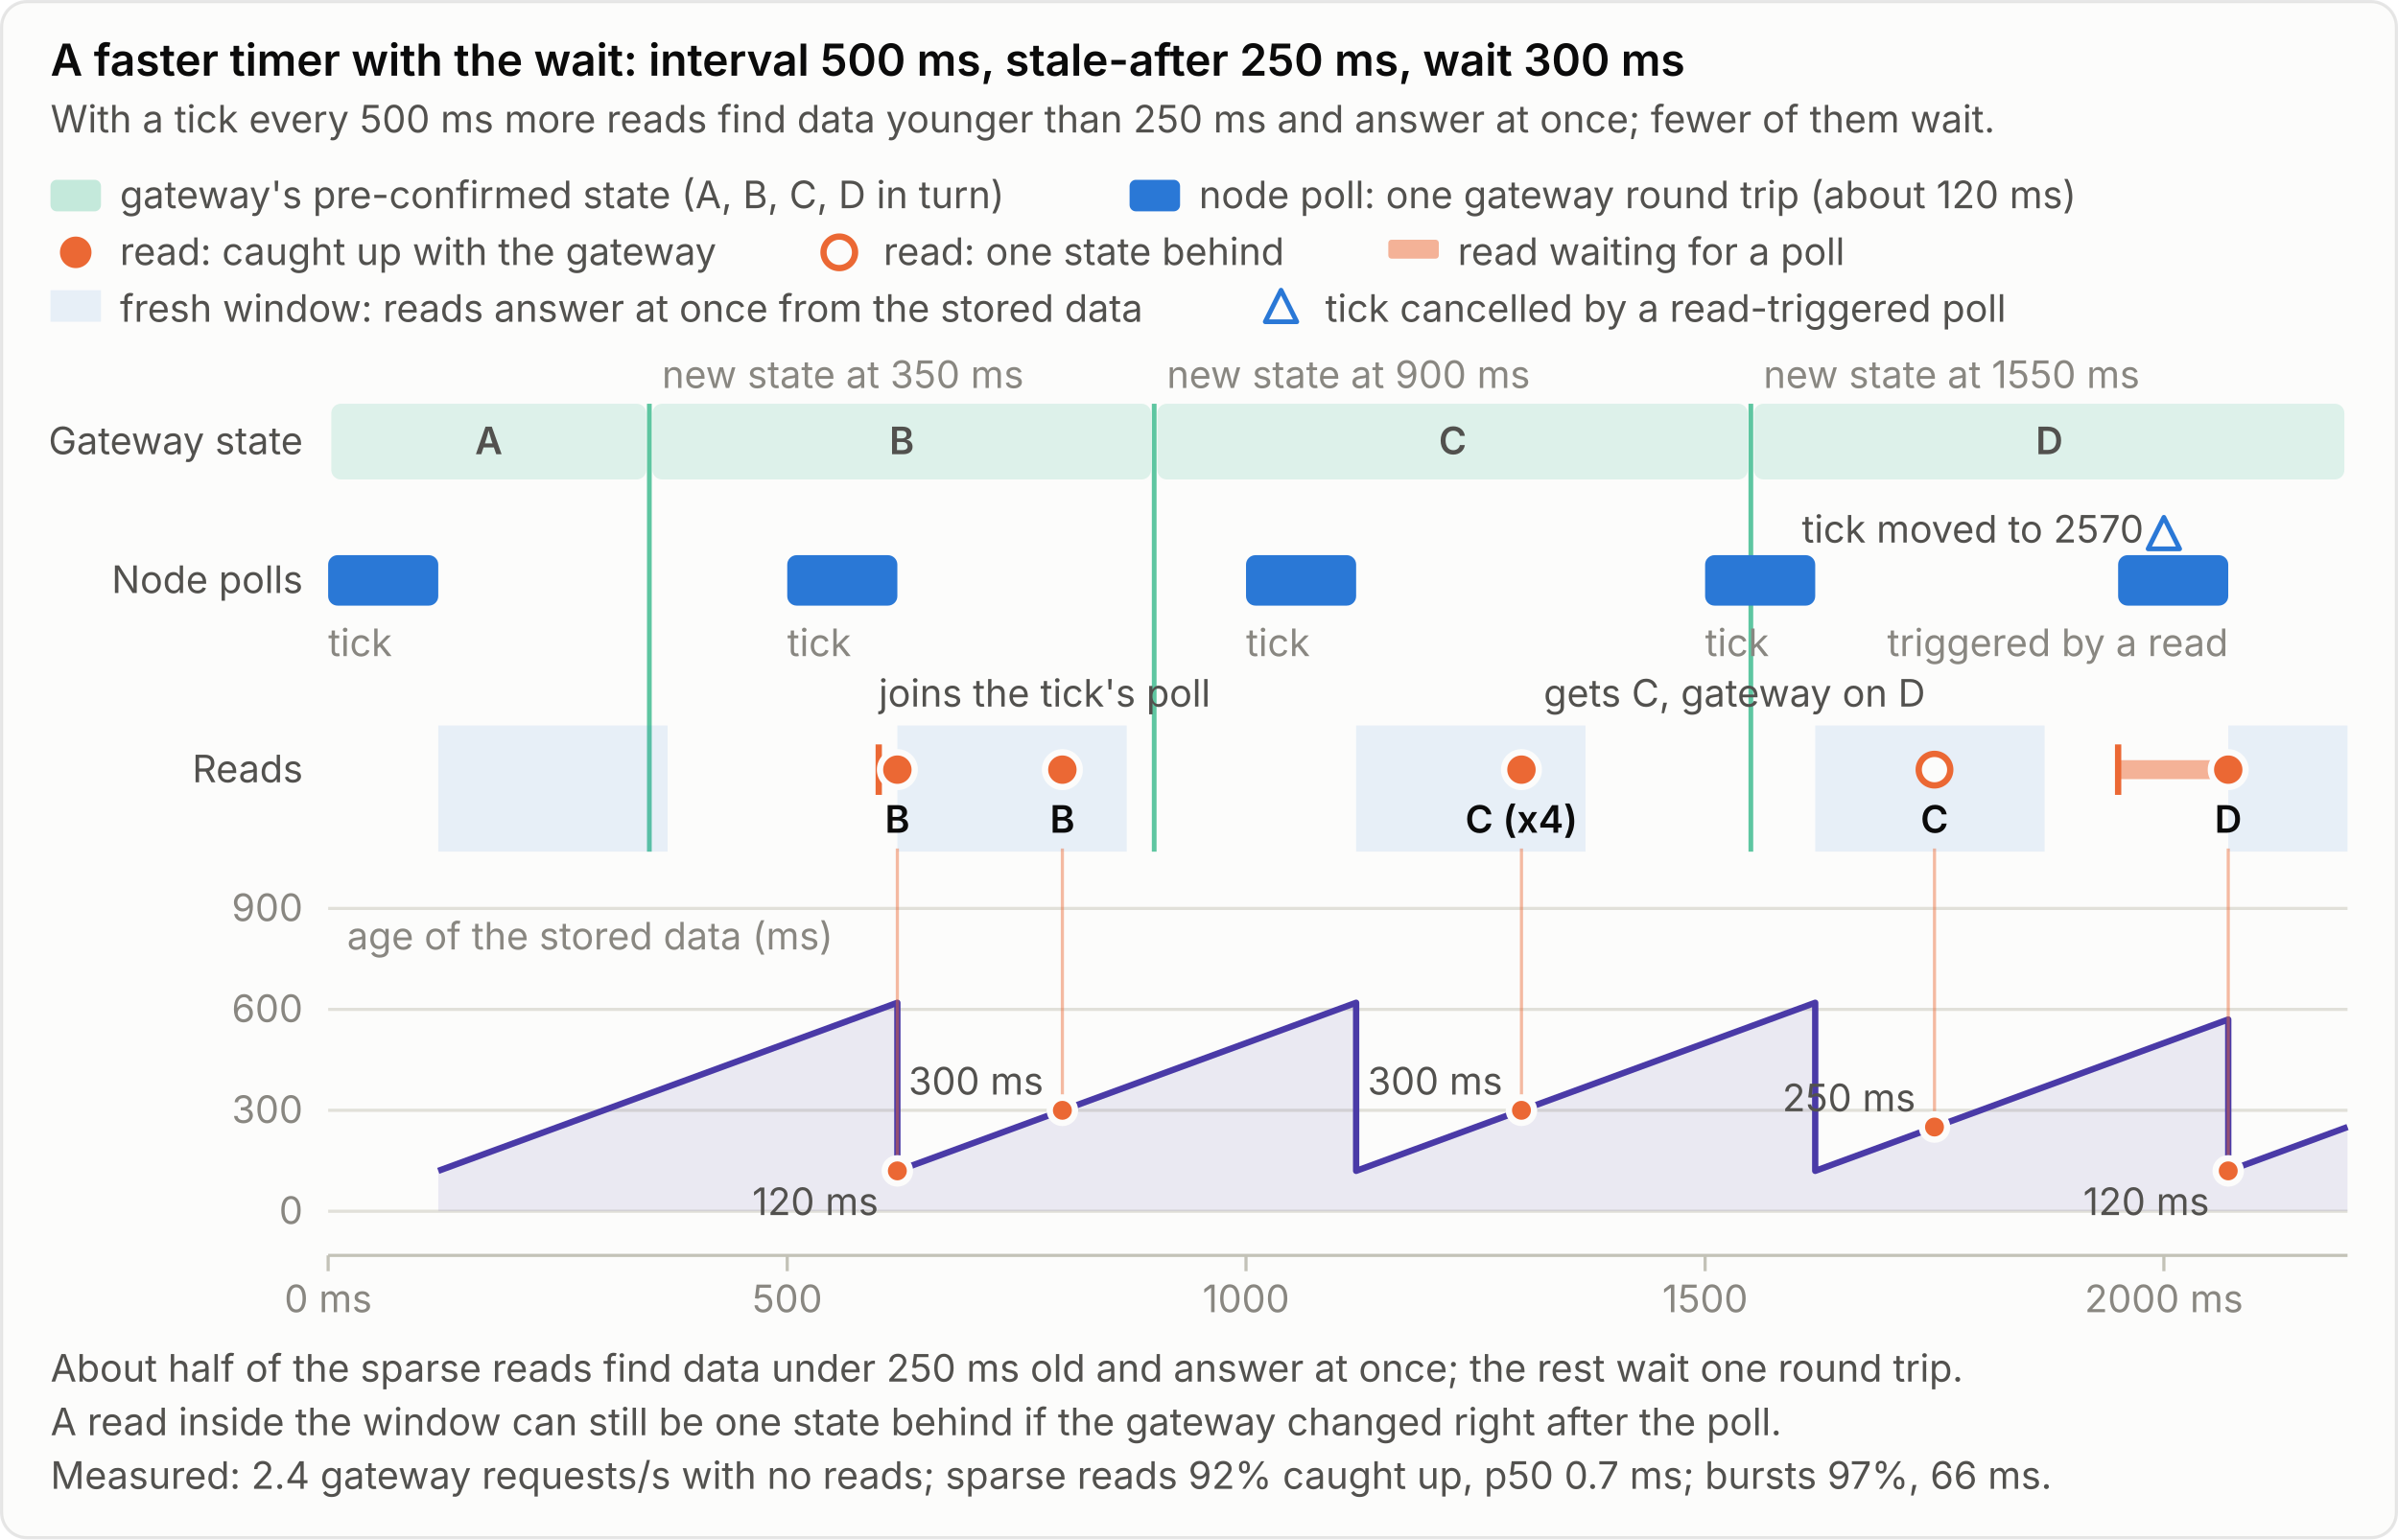
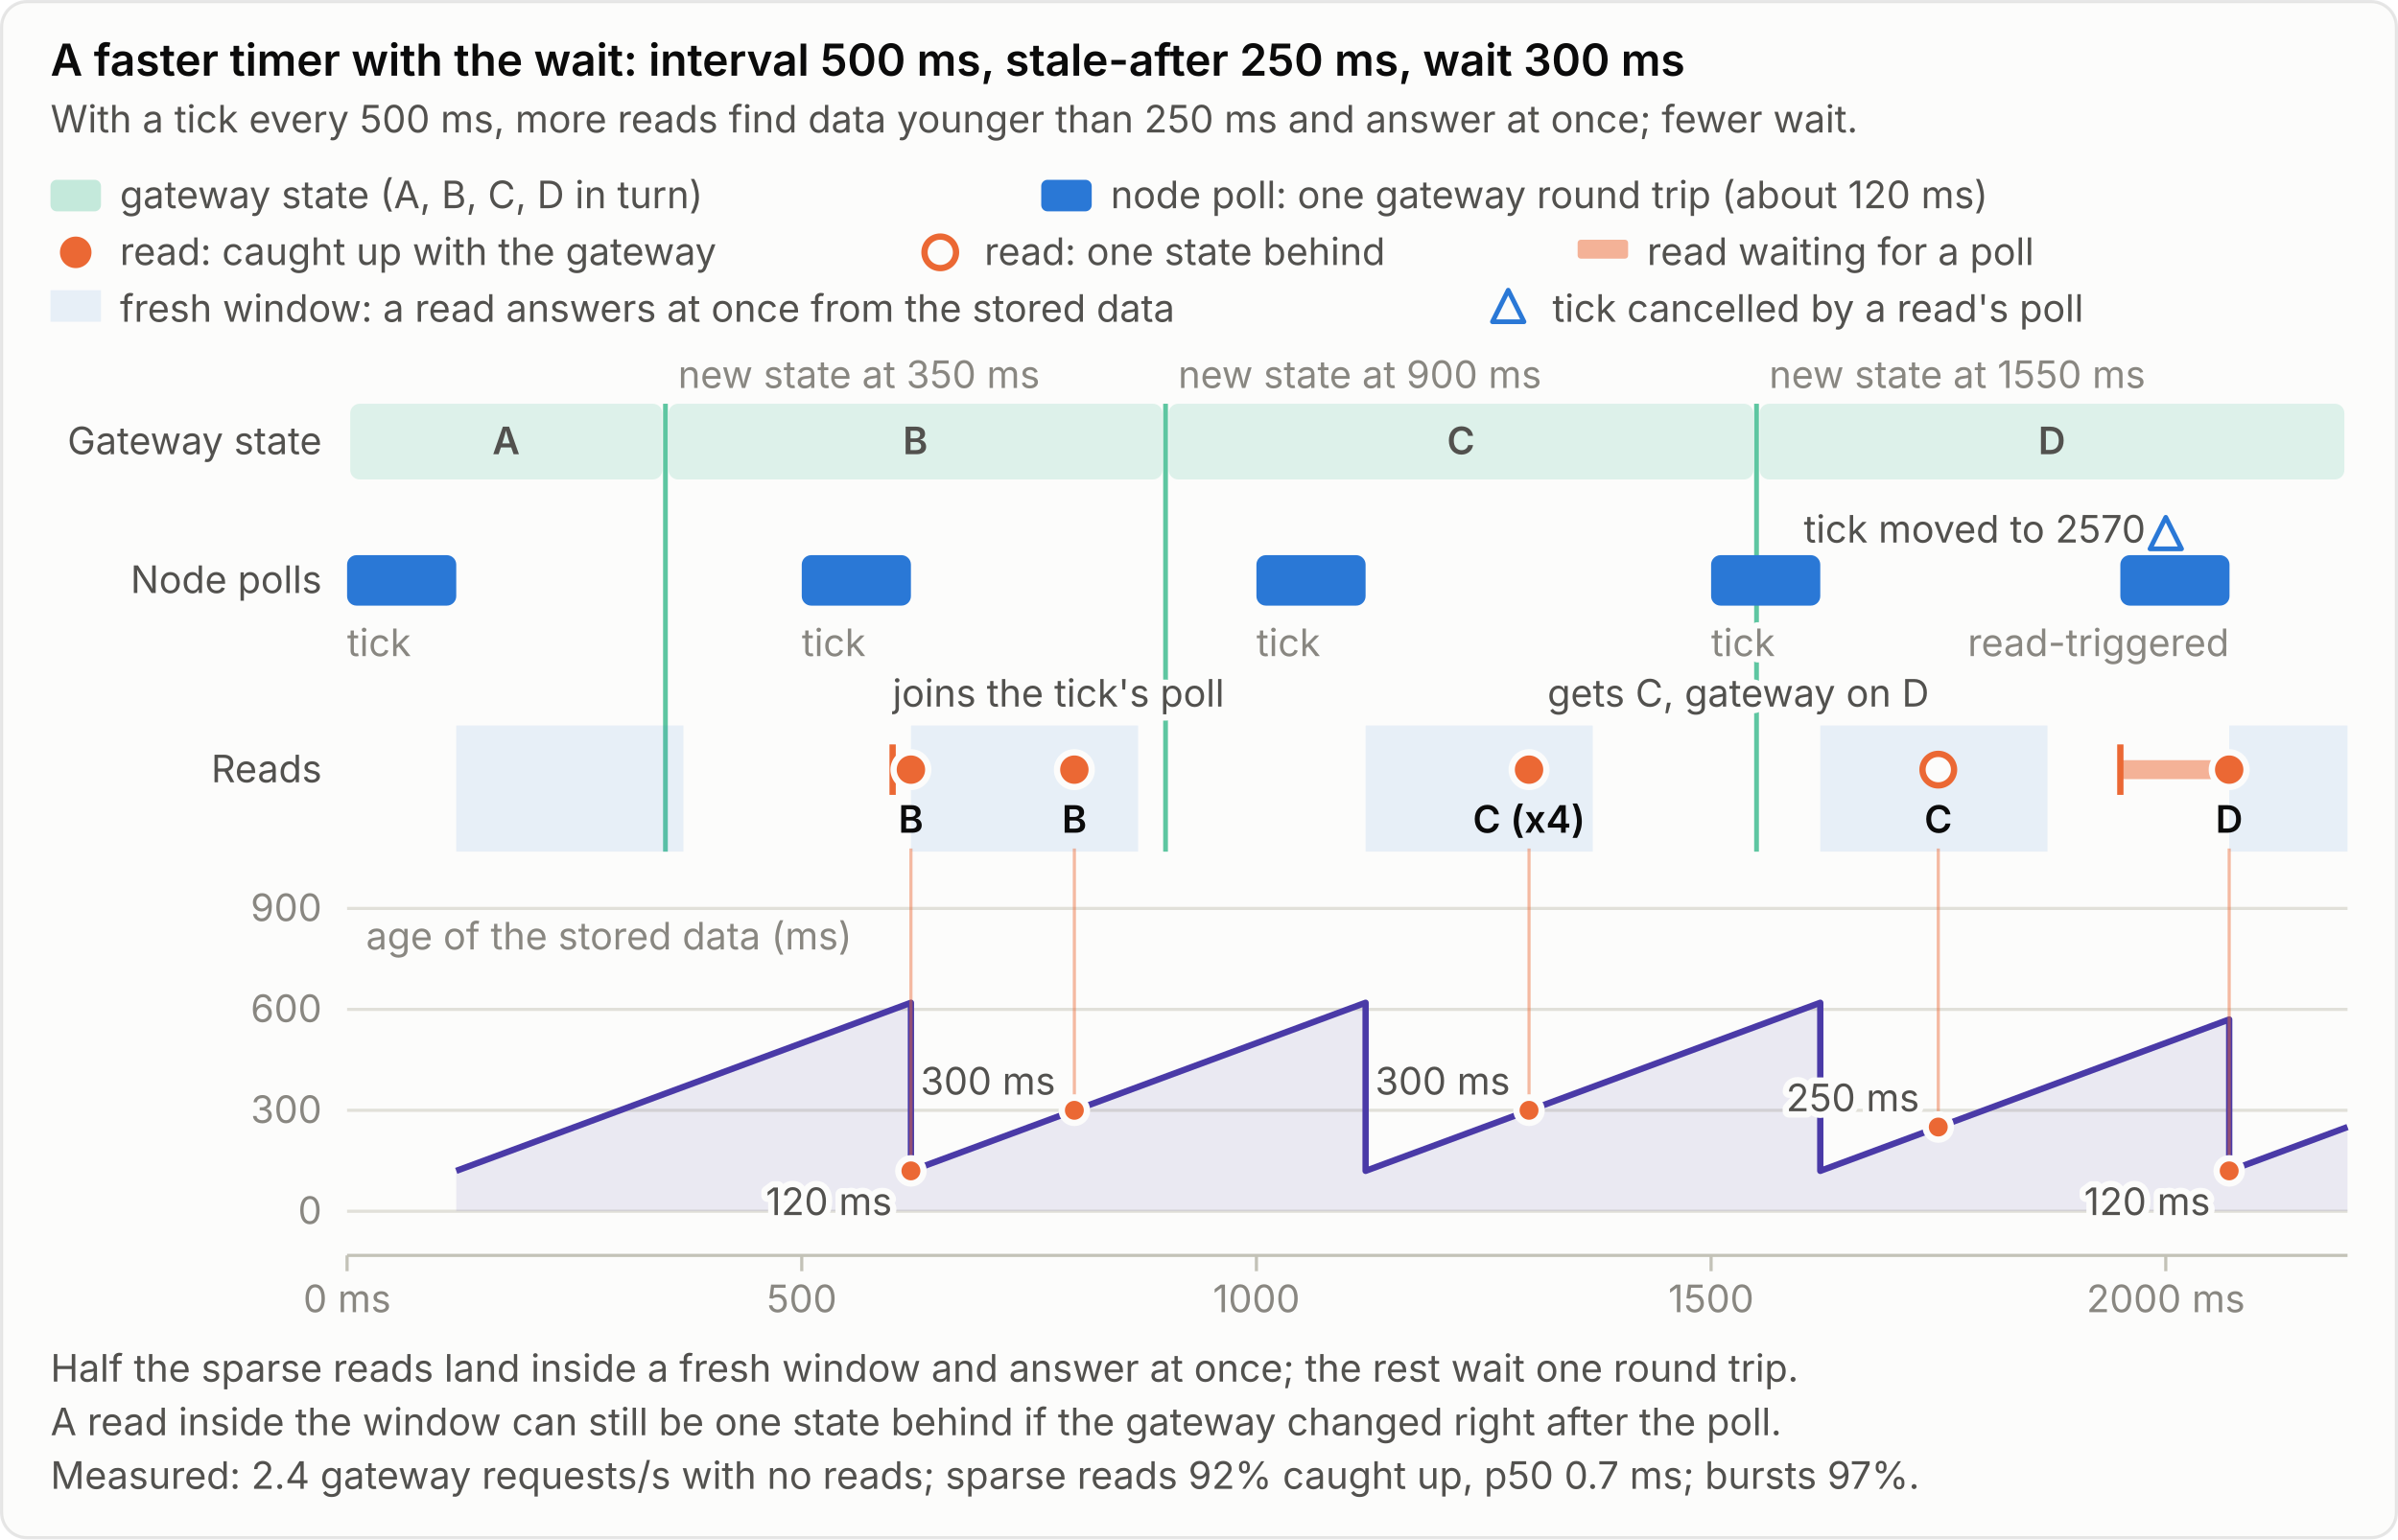
<svg xmlns="http://www.w3.org/2000/svg" viewBox="0 0 760 488" width="760" height="488" font-family="system-ui, -apple-system, 'Segoe UI', sans-serif" role="img" aria-labelledby="title desc">
  <rect x="0.5" y="0.5" width="759" height="487" rx="8" fill="#fcfcfb" stroke="rgba(11,11,11,0.10)" />
  <text x="16.0" y="24.0" font-size="14" fill="#0b0b0b" text-anchor="start" font-weight="600">A faster timer with the wait: interval 500 ms, stale-after 250 ms, wait 300 ms</text>
-   <text x="16.0" y="42.0" font-size="12" fill="#52514e" text-anchor="start" font-weight="normal">With a tick every 500 ms more reads find data younger than 250 ms and answer at once; fewer of them wait.</text>
+   <text x="16.0" y="42.0" font-size="12" fill="#52514e" text-anchor="start" font-weight="normal">With a tick every 500 ms, more reads find data younger than 250 ms and answer at once; fewer wait.</text>
  <rect x="16" y="57" width="16" height="10" rx="2" fill="#1baf7a" opacity="0.25" />
-   <text x="38.0" y="66.0" font-size="12" fill="#52514e" text-anchor="start" font-weight="normal">gateway's pre-confirmed state (A, B, C, D in turn)</text>
-   <rect x="358" y="57" width="16" height="10" rx="2" fill="#2a78d6" />
-   <text x="380.0" y="66.0" font-size="12" fill="#52514e" text-anchor="start" font-weight="normal">node poll: one gateway round trip (about 120 ms)</text>
+   <text x="38.0" y="66.0" font-size="12" fill="#52514e" text-anchor="start" font-weight="normal">gateway state (A, B, C, D in turn)</text>
+   <rect x="330" y="57" width="16" height="10" rx="2" fill="#2a78d6" />
+   <text x="352.0" y="66.0" font-size="12" fill="#52514e" text-anchor="start" font-weight="normal">node poll: one gateway round trip (about 120 ms)</text>
  <circle cx="24" cy="80" r="5" fill="#eb6834" />
  <text x="38.0" y="84.0" font-size="12" fill="#52514e" text-anchor="start" font-weight="normal">read: caught up with the gateway</text>
-   <circle cx="266" cy="80" r="5" fill="#fcfcfb" stroke="#eb6834" stroke-width="2" />
-   <text x="280.0" y="84.0" font-size="12" fill="#52514e" text-anchor="start" font-weight="normal">read: one state behind</text>
-   <rect x="440" y="76" width="16" height="6" rx="1" fill="#eb6834" opacity="0.5" />
-   <text x="462.0" y="84.0" font-size="12" fill="#52514e" text-anchor="start" font-weight="normal">read waiting for a poll</text>
+   <circle cx="298" cy="80" r="5" fill="#fcfcfb" stroke="#eb6834" stroke-width="2" />
+   <text x="312.0" y="84.0" font-size="12" fill="#52514e" text-anchor="start" font-weight="normal">read: one state behind</text>
+   <rect x="500" y="76" width="16" height="6" rx="1" fill="#eb6834" opacity="0.5" />
+   <text x="522.0" y="84.0" font-size="12" fill="#52514e" text-anchor="start" font-weight="normal">read waiting for a poll</text>
  <rect x="16" y="92" width="16" height="10" fill="#2a78d6" opacity="0.10" />
-   <text x="38.0" y="102.0" font-size="12" fill="#52514e" text-anchor="start" font-weight="normal">fresh window: reads answer at once from the stored data</text>
-   <path d="M401.0,102.0 L411.0,102.0 L406.0,92.0 Z" fill="#fcfcfb" stroke="#2a78d6" stroke-width="1.5" stroke-linejoin="round" />
-   <text x="420.0" y="102.0" font-size="12" fill="#52514e" text-anchor="start" font-weight="normal">tick cancelled by a read-triggered poll</text>
-   <text x="96.0" y="144.0" font-size="12" fill="#52514e" text-anchor="end" font-weight="normal">Gateway state</text>
-   <text x="96.0" y="188.0" font-size="12" fill="#52514e" text-anchor="end" font-weight="normal">Node polls</text>
-   <text x="96.0" y="248.0" font-size="12" fill="#52514e" text-anchor="end" font-weight="normal">Reads</text>
-   <rect x="105.0" y="128" width="99.8" height="24" rx="3" fill="#1baf7a" opacity="0.14" />
-   <text x="154.9" y="144.0" font-size="12" fill="#52514e" text-anchor="middle" font-weight="600">A</text>
-   <rect x="206.8" y="128" width="158.0" height="24" rx="3" fill="#1baf7a" opacity="0.14" />
-   <text x="285.8" y="144.0" font-size="12" fill="#52514e" text-anchor="middle" font-weight="600">B</text>
-   <line x1="205.8" y1="128" x2="205.8" y2="270" stroke="#1baf7a" stroke-width="1.5" opacity="0.7" />
-   <text x="209.8" y="123.0" font-size="12" fill="#898781" text-anchor="start" font-weight="normal">new state at 350 ms</text>
-   <rect x="366.8" y="128" width="187.1" height="24" rx="3" fill="#1baf7a" opacity="0.14" />
-   <text x="460.4" y="144.0" font-size="12" fill="#52514e" text-anchor="middle" font-weight="600">C</text>
-   <line x1="365.8" y1="128" x2="365.8" y2="270" stroke="#1baf7a" stroke-width="1.5" opacity="0.7" />
-   <text x="369.8" y="123.0" font-size="12" fill="#898781" text-anchor="start" font-weight="normal">new state at 900 ms</text>
-   <rect x="555.9" y="128" width="187.1" height="24" rx="3" fill="#1baf7a" opacity="0.14" />
-   <text x="649.5" y="144.0" font-size="12" fill="#52514e" text-anchor="middle" font-weight="600">D</text>
-   <line x1="554.9" y1="128" x2="554.9" y2="270" stroke="#1baf7a" stroke-width="1.5" opacity="0.7" />
-   <text x="558.9" y="123.0" font-size="12" fill="#898781" text-anchor="start" font-weight="normal">new state at 1550 ms</text>
-   <rect x="138.9" y="230" width="72.7" height="40" fill="#2a78d6" opacity="0.10" />
-   <rect x="284.4" y="230" width="72.7" height="40" fill="#2a78d6" opacity="0.10" />
-   <rect x="429.8" y="230" width="72.7" height="40" fill="#2a78d6" opacity="0.10" />
-   <rect x="575.3" y="230" width="72.7" height="40" fill="#2a78d6" opacity="0.10" />
-   <rect x="706.2" y="230" width="37.8" height="40" fill="#2a78d6" opacity="0.10" />
-   <rect x="104.0" y="176" width="34.9" height="16" rx="3" fill="#2a78d6" />
-   <text x="104.0" y="208.0" font-size="12" fill="#898781" text-anchor="start" font-weight="normal">tick</text>
-   <rect x="249.5" y="176" width="34.9" height="16" rx="3" fill="#2a78d6" />
-   <text x="249.5" y="208.0" font-size="12" fill="#898781" text-anchor="start" font-weight="normal">tick</text>
-   <rect x="394.9" y="176" width="34.9" height="16" rx="3" fill="#2a78d6" />
-   <text x="394.9" y="208.0" font-size="12" fill="#898781" text-anchor="start" font-weight="normal">tick</text>
-   <rect x="540.4" y="176" width="34.9" height="16" rx="3" fill="#2a78d6" />
-   <text x="540.4" y="208.0" font-size="12" fill="#898781" text-anchor="start" font-weight="normal">tick</text>
-   <rect x="671.3" y="176" width="34.9" height="16" rx="3" fill="#2a78d6" />
-   <text x="706.2" y="208.0" font-size="12" fill="#898781" text-anchor="end" font-weight="normal">triggered by a read</text>
-   <path d="M680.8,174.0 L690.8,174.0 L685.8,164.0 Z" fill="#fcfcfb" stroke="#2a78d6" stroke-width="1.5" stroke-linejoin="round" />
-   <line x1="104" y1="384.0" x2="744" y2="384.0" stroke="#e1e0d9" stroke-width="1" />
-   <text x="96.0" y="388.0" font-size="12" fill="#898781" text-anchor="end" font-weight="normal">0</text>
-   <line x1="104" y1="352.0" x2="744" y2="352.0" stroke="#e1e0d9" stroke-width="1" />
-   <text x="96.0" y="356.0" font-size="12" fill="#898781" text-anchor="end" font-weight="normal">300</text>
-   <line x1="104" y1="320.0" x2="744" y2="320.0" stroke="#e1e0d9" stroke-width="1" />
-   <text x="96.0" y="324.0" font-size="12" fill="#898781" text-anchor="end" font-weight="normal">600</text>
-   <line x1="104" y1="288.0" x2="744" y2="288.0" stroke="#e1e0d9" stroke-width="1" />
-   <text x="96.0" y="292.0" font-size="12" fill="#898781" text-anchor="end" font-weight="normal">900</text>
-   <text x="110.0" y="301.0" font-size="12" fill="#898781" text-anchor="start" font-weight="normal">age of the stored data (ms)</text>
-   <path d="M138.9,371.2 L284.4,317.9 L284.4,371.2 L429.8,317.9 L429.8,371.2 L575.3,317.9 L575.3,371.2 L706.2,323.2 L706.2,371.2 L744.0,357.3 L744.0,384.0 L138.9,384.0 Z" fill="#4a3aa7" opacity="0.10" />
-   <path d="M138.9,371.2 L284.4,317.9 L284.4,371.2 L429.8,317.9 L429.8,371.2 L575.3,317.9 L575.3,371.2 L706.2,323.2 L706.2,371.2 L744.0,357.3" fill="none" stroke="#4a3aa7" stroke-width="2" stroke-linejoin="round" />
-   <rect x="278.5" y="241" width="5.8" height="6" rx="1" fill="#eb6834" opacity="0.5" />
-   <line x1="278.5" y1="236" x2="278.5" y2="252" stroke="#eb6834" stroke-width="2" />
-   <line x1="284.4" y1="269" x2="284.4" y2="366.2" stroke="#eb6834" stroke-width="1" opacity="0.45" />
-   <circle cx="284.4" cy="244" r="5.5" fill="#eb6834" stroke="#fcfcfb" stroke-width="2" />
-   <text x="284.4" y="264.0" font-size="12" fill="#0b0b0b" text-anchor="middle" font-weight="600">B</text>
-   <circle cx="284.4" cy="371.2" r="4" fill="#eb6834" stroke="#fcfcfb" stroke-width="2" />
-   <text x="278.4" y="385.2" font-size="12" fill="#52514e" text-anchor="end" font-weight="normal">120 ms</text>
-   <line x1="336.7" y1="269" x2="336.7" y2="347.0" stroke="#eb6834" stroke-width="1" opacity="0.45" />
-   <circle cx="336.7" cy="244" r="5.5" fill="#eb6834" stroke="#fcfcfb" stroke-width="2" />
-   <text x="336.7" y="264.0" font-size="12" fill="#0b0b0b" text-anchor="middle" font-weight="600">B</text>
-   <circle cx="336.7" cy="352.0" r="4" fill="#eb6834" stroke="#fcfcfb" stroke-width="2" />
-   <text x="330.7" y="347.0" font-size="12" fill="#52514e" text-anchor="end" font-weight="normal">300 ms</text>
-   <line x1="482.2" y1="269" x2="482.2" y2="347.0" stroke="#eb6834" stroke-width="1" opacity="0.45" />
-   <circle cx="482.2" cy="244" r="5.5" fill="#eb6834" stroke="#fcfcfb" stroke-width="2" />
-   <text x="482.2" y="264.0" font-size="12" fill="#0b0b0b" text-anchor="middle" font-weight="600">C (x4)</text>
-   <circle cx="482.2" cy="352.0" r="4" fill="#eb6834" stroke="#fcfcfb" stroke-width="2" />
-   <text x="476.2" y="347.0" font-size="12" fill="#52514e" text-anchor="end" font-weight="normal">300 ms</text>
-   <line x1="613.1" y1="269" x2="613.1" y2="352.3" stroke="#eb6834" stroke-width="1" opacity="0.45" />
-   <circle cx="613.1" cy="244" r="5" fill="#fcfcfb" stroke="#eb6834" stroke-width="2" />
-   <text x="613.1" y="264.0" font-size="12" fill="#0b0b0b" text-anchor="middle" font-weight="600">C</text>
-   <circle cx="613.1" cy="357.3" r="4" fill="#eb6834" stroke="#fcfcfb" stroke-width="2" />
-   <text x="607.1" y="352.3" font-size="12" fill="#52514e" text-anchor="end" font-weight="normal">250 ms</text>
-   <rect x="671.3" y="241" width="34.9" height="6" rx="1" fill="#eb6834" opacity="0.5" />
-   <line x1="671.3" y1="236" x2="671.3" y2="252" stroke="#eb6834" stroke-width="2" />
-   <line x1="706.2" y1="269" x2="706.2" y2="366.2" stroke="#eb6834" stroke-width="1" opacity="0.45" />
-   <circle cx="706.2" cy="244" r="5.5" fill="#eb6834" stroke="#fcfcfb" stroke-width="2" />
-   <text x="706.2" y="264.0" font-size="12" fill="#0b0b0b" text-anchor="middle" font-weight="600">D</text>
-   <circle cx="706.2" cy="371.2" r="4" fill="#eb6834" stroke="#fcfcfb" stroke-width="2" />
-   <text x="700.2" y="385.2" font-size="12" fill="#52514e" text-anchor="end" font-weight="normal">120 ms</text>
-   <line x1="104" y1="398" x2="744" y2="398" stroke="#c3c2b7" stroke-width="1" />
-   <line x1="104.0" y1="398" x2="104.0" y2="403" stroke="#c3c2b7" stroke-width="1" />
-   <text x="104.0" y="416.0" font-size="12" fill="#898781" text-anchor="middle" font-weight="normal">0 ms</text>
-   <line x1="249.5" y1="398" x2="249.5" y2="403" stroke="#c3c2b7" stroke-width="1" />
-   <text x="249.5" y="416.0" font-size="12" fill="#898781" text-anchor="middle" font-weight="normal">500</text>
-   <line x1="394.9" y1="398" x2="394.9" y2="403" stroke="#c3c2b7" stroke-width="1" />
-   <text x="394.9" y="416.0" font-size="12" fill="#898781" text-anchor="middle" font-weight="normal">1000</text>
-   <line x1="540.4" y1="398" x2="540.4" y2="403" stroke="#c3c2b7" stroke-width="1" />
-   <text x="540.4" y="416.0" font-size="12" fill="#898781" text-anchor="middle" font-weight="normal">1500</text>
-   <line x1="685.8" y1="398" x2="685.8" y2="403" stroke="#c3c2b7" stroke-width="1" />
-   <text x="685.8" y="416.0" font-size="12" fill="#898781" text-anchor="middle" font-weight="normal">2000 ms</text>
-   <text x="679.4" y="172.0" font-size="12" fill="#52514e" text-anchor="end" font-weight="normal">tick moved to 2570</text>
-   <text x="278.5" y="224.0" font-size="12" fill="#52514e" text-anchor="start" font-weight="normal">joins the tick's poll</text>
-   <text x="610.2" y="224.0" font-size="12" fill="#52514e" text-anchor="end" font-weight="normal">gets C, gateway on D</text>
-   <text x="16.0" y="438.0" font-size="12" fill="#52514e" text-anchor="start" font-weight="normal">About half of the sparse reads find data under 250 ms old and answer at once; the rest wait one round trip.</text>
+   <text x="38.0" y="102.0" font-size="12" fill="#52514e" text-anchor="start" font-weight="normal">fresh window: a read answers at once from the stored data</text>
+   <path d="M473.0,102.0 L483.0,102.0 L478.0,92.0 Z" fill="#fcfcfb" stroke="#2a78d6" stroke-width="1.5" stroke-linejoin="round" />
+   <text x="492.0" y="102.0" font-size="12" fill="#52514e" text-anchor="start" font-weight="normal">tick cancelled by a read's poll</text>
+   <text x="102.0" y="144.0" font-size="12" fill="#52514e" text-anchor="end" font-weight="normal">Gateway state</text>
+   <text x="102.0" y="188.0" font-size="12" fill="#52514e" text-anchor="end" font-weight="normal">Node polls</text>
+   <text x="102.0" y="248.0" font-size="12" fill="#52514e" text-anchor="end" font-weight="normal">Reads</text>
+   <rect x="111.0" y="128" width="98.9" height="24" rx="3" fill="#1baf7a" opacity="0.14" />
+   <text x="160.4" y="144.0" font-size="12" fill="#52514e" text-anchor="middle" font-weight="600">A</text>
+   <rect x="211.9" y="128" width="156.5" height="24" rx="3" fill="#1baf7a" opacity="0.14" />
+   <text x="290.1" y="144.0" font-size="12" fill="#52514e" text-anchor="middle" font-weight="600">B</text>
+   <line x1="210.9" y1="128" x2="210.9" y2="270" stroke="#1baf7a" stroke-width="1.5" opacity="0.7" />
+   <text x="214.9" y="123.0" font-size="12" fill="#898781" text-anchor="start" font-weight="normal">new state at 350 ms</text>
+   <rect x="370.4" y="128" width="185.3" height="24" rx="3" fill="#1baf7a" opacity="0.14" />
+   <text x="463.0" y="144.0" font-size="12" fill="#52514e" text-anchor="middle" font-weight="600">C</text>
+   <line x1="369.4" y1="128" x2="369.4" y2="270" stroke="#1baf7a" stroke-width="1.5" opacity="0.7" />
+   <text x="373.4" y="123.0" font-size="12" fill="#898781" text-anchor="start" font-weight="normal">new state at 900 ms</text>
+   <rect x="557.7" y="128" width="185.3" height="24" rx="3" fill="#1baf7a" opacity="0.14" />
+   <text x="650.3" y="144.0" font-size="12" fill="#52514e" text-anchor="middle" font-weight="600">D</text>
+   <line x1="556.7" y1="128" x2="556.7" y2="270" stroke="#1baf7a" stroke-width="1.5" opacity="0.7" />
+   <text x="560.7" y="123.0" font-size="12" fill="#898781" text-anchor="start" font-weight="normal">new state at 1550 ms</text>
+   <rect x="144.6" y="230" width="72.0" height="40" fill="#2a78d6" opacity="0.10" />
+   <rect x="288.7" y="230" width="72.0" height="40" fill="#2a78d6" opacity="0.10" />
+   <rect x="432.8" y="230" width="72.0" height="40" fill="#2a78d6" opacity="0.10" />
+   <rect x="576.9" y="230" width="72.0" height="40" fill="#2a78d6" opacity="0.10" />
+   <rect x="706.5" y="230" width="37.5" height="40" fill="#2a78d6" opacity="0.10" />
+   <rect x="110.0" y="176" width="34.6" height="16" rx="3" fill="#2a78d6" />
+   <text x="110.0" y="208.0" font-size="12" fill="#898781" text-anchor="start" font-weight="normal" stroke="#fcfcfb" stroke-width="4" stroke-linejoin="round" paint-order="stroke">tick</text>
+   <rect x="254.1" y="176" width="34.6" height="16" rx="3" fill="#2a78d6" />
+   <text x="254.1" y="208.0" font-size="12" fill="#898781" text-anchor="start" font-weight="normal" stroke="#fcfcfb" stroke-width="4" stroke-linejoin="round" paint-order="stroke">tick</text>
+   <rect x="398.2" y="176" width="34.6" height="16" rx="3" fill="#2a78d6" />
+   <text x="398.2" y="208.0" font-size="12" fill="#898781" text-anchor="start" font-weight="normal" stroke="#fcfcfb" stroke-width="4" stroke-linejoin="round" paint-order="stroke">tick</text>
+   <rect x="542.3" y="176" width="34.6" height="16" rx="3" fill="#2a78d6" />
+   <text x="542.3" y="208.0" font-size="12" fill="#898781" text-anchor="start" font-weight="normal" stroke="#fcfcfb" stroke-width="4" stroke-linejoin="round" paint-order="stroke">tick</text>
+   <rect x="672.0" y="176" width="34.6" height="16" rx="3" fill="#2a78d6" />
+   <text x="706.5" y="208.0" font-size="12" fill="#898781" text-anchor="end" font-weight="normal" stroke="#fcfcfb" stroke-width="4" stroke-linejoin="round" paint-order="stroke">read-triggered</text>
+   <path d="M681.4,174.0 L691.4,174.0 L686.4,164.0 Z" fill="#fcfcfb" stroke="#2a78d6" stroke-width="1.5" stroke-linejoin="round" />
+   <line x1="110" y1="384.0" x2="744" y2="384.0" stroke="#e1e0d9" stroke-width="1" />
+   <text x="102.0" y="388.0" font-size="12" fill="#898781" text-anchor="end" font-weight="normal">0</text>
+   <line x1="110" y1="352.0" x2="744" y2="352.0" stroke="#e1e0d9" stroke-width="1" />
+   <text x="102.0" y="356.0" font-size="12" fill="#898781" text-anchor="end" font-weight="normal">300</text>
+   <line x1="110" y1="320.0" x2="744" y2="320.0" stroke="#e1e0d9" stroke-width="1" />
+   <text x="102.0" y="324.0" font-size="12" fill="#898781" text-anchor="end" font-weight="normal">600</text>
+   <line x1="110" y1="288.0" x2="744" y2="288.0" stroke="#e1e0d9" stroke-width="1" />
+   <text x="102.0" y="292.0" font-size="12" fill="#898781" text-anchor="end" font-weight="normal">900</text>
+   <text x="116.0" y="301.0" font-size="12" fill="#898781" text-anchor="start" font-weight="normal" stroke="#fcfcfb" stroke-width="4" stroke-linejoin="round" paint-order="stroke">age of the stored data (ms)</text>
+   <path d="M144.6,371.2 L288.7,317.9 L288.7,371.2 L432.8,317.9 L432.8,371.2 L576.9,317.9 L576.9,371.2 L706.5,323.2 L706.5,371.2 L744.0,357.3 L744.0,384.0 L144.6,384.0 Z" fill="#4a3aa7" opacity="0.10" />
+   <path d="M144.6,371.2 L288.7,317.9 L288.7,371.2 L432.8,317.9 L432.8,371.2 L576.9,317.9 L576.9,371.2 L706.5,323.2 L706.5,371.2 L744.0,357.3" fill="none" stroke="#4a3aa7" stroke-width="2" stroke-linejoin="round" />
+   <rect x="282.9" y="241" width="5.8" height="6" rx="1" fill="#eb6834" opacity="0.5" />
+   <line x1="282.9" y1="236" x2="282.9" y2="252" stroke="#eb6834" stroke-width="2" />
+   <line x1="288.7" y1="269" x2="288.7" y2="366.2" stroke="#eb6834" stroke-width="1" opacity="0.45" />
+   <circle cx="288.7" cy="244" r="5.5" fill="#eb6834" stroke="#fcfcfb" stroke-width="2" />
+   <text x="288.7" y="264.0" font-size="12" fill="#0b0b0b" text-anchor="middle" font-weight="600">B</text>
+   <circle cx="288.7" cy="371.2" r="4" fill="#eb6834" stroke="#fcfcfb" stroke-width="2" />
+   <text x="282.7" y="385.2" font-size="12" fill="#52514e" text-anchor="end" font-weight="normal" stroke="#fcfcfb" stroke-width="4" stroke-linejoin="round" paint-order="stroke">120 ms</text>
+   <line x1="340.5" y1="269" x2="340.5" y2="347.0" stroke="#eb6834" stroke-width="1" opacity="0.45" />
+   <circle cx="340.5" cy="244" r="5.5" fill="#eb6834" stroke="#fcfcfb" stroke-width="2" />
+   <text x="340.5" y="264.0" font-size="12" fill="#0b0b0b" text-anchor="middle" font-weight="600">B</text>
+   <circle cx="340.5" cy="352.0" r="4" fill="#eb6834" stroke="#fcfcfb" stroke-width="2" />
+   <text x="334.5" y="347.0" font-size="12" fill="#52514e" text-anchor="end" font-weight="normal" stroke="#fcfcfb" stroke-width="4" stroke-linejoin="round" paint-order="stroke">300 ms</text>
+   <line x1="484.6" y1="269" x2="484.6" y2="347.0" stroke="#eb6834" stroke-width="1" opacity="0.45" />
+   <circle cx="484.6" cy="244" r="5.5" fill="#eb6834" stroke="#fcfcfb" stroke-width="2" />
+   <text x="484.6" y="264.0" font-size="12" fill="#0b0b0b" text-anchor="middle" font-weight="600">C (x4)</text>
+   <circle cx="484.6" cy="352.0" r="4" fill="#eb6834" stroke="#fcfcfb" stroke-width="2" />
+   <text x="478.6" y="347.0" font-size="12" fill="#52514e" text-anchor="end" font-weight="normal" stroke="#fcfcfb" stroke-width="4" stroke-linejoin="round" paint-order="stroke">300 ms</text>
+   <line x1="614.3" y1="269" x2="614.3" y2="352.3" stroke="#eb6834" stroke-width="1" opacity="0.45" />
+   <circle cx="614.3" cy="244" r="5" fill="#fcfcfb" stroke="#eb6834" stroke-width="2" />
+   <text x="614.3" y="264.0" font-size="12" fill="#0b0b0b" text-anchor="middle" font-weight="600">C</text>
+   <circle cx="614.3" cy="357.3" r="4" fill="#eb6834" stroke="#fcfcfb" stroke-width="2" />
+   <text x="608.3" y="352.3" font-size="12" fill="#52514e" text-anchor="end" font-weight="normal" stroke="#fcfcfb" stroke-width="4" stroke-linejoin="round" paint-order="stroke">250 ms</text>
+   <rect x="672.0" y="241" width="34.6" height="6" rx="1" fill="#eb6834" opacity="0.5" />
+   <line x1="672.0" y1="236" x2="672.0" y2="252" stroke="#eb6834" stroke-width="2" />
+   <line x1="706.5" y1="269" x2="706.5" y2="366.2" stroke="#eb6834" stroke-width="1" opacity="0.45" />
+   <circle cx="706.5" cy="244" r="5.5" fill="#eb6834" stroke="#fcfcfb" stroke-width="2" />
+   <text x="706.5" y="264.0" font-size="12" fill="#0b0b0b" text-anchor="middle" font-weight="600">D</text>
+   <circle cx="706.5" cy="371.2" r="4" fill="#eb6834" stroke="#fcfcfb" stroke-width="2" />
+   <text x="700.5" y="385.2" font-size="12" fill="#52514e" text-anchor="end" font-weight="normal" stroke="#fcfcfb" stroke-width="4" stroke-linejoin="round" paint-order="stroke">120 ms</text>
+   <line x1="110" y1="398" x2="744" y2="398" stroke="#c3c2b7" stroke-width="1" />
+   <line x1="110.0" y1="398" x2="110.0" y2="403" stroke="#c3c2b7" stroke-width="1" />
+   <text x="110.0" y="416.0" font-size="12" fill="#898781" text-anchor="middle" font-weight="normal">0 ms</text>
+   <line x1="254.1" y1="398" x2="254.1" y2="403" stroke="#c3c2b7" stroke-width="1" />
+   <text x="254.1" y="416.0" font-size="12" fill="#898781" text-anchor="middle" font-weight="normal">500</text>
+   <line x1="398.2" y1="398" x2="398.2" y2="403" stroke="#c3c2b7" stroke-width="1" />
+   <text x="398.2" y="416.0" font-size="12" fill="#898781" text-anchor="middle" font-weight="normal">1000</text>
+   <line x1="542.3" y1="398" x2="542.3" y2="403" stroke="#c3c2b7" stroke-width="1" />
+   <text x="542.3" y="416.0" font-size="12" fill="#898781" text-anchor="middle" font-weight="normal">1500</text>
+   <line x1="686.4" y1="398" x2="686.4" y2="403" stroke="#c3c2b7" stroke-width="1" />
+   <text x="686.4" y="416.0" font-size="12" fill="#898781" text-anchor="middle" font-weight="normal">2000 ms</text>
+   <text x="680.0" y="172.0" font-size="12" fill="#52514e" text-anchor="end" font-weight="normal" stroke="#fcfcfb" stroke-width="4" stroke-linejoin="round" paint-order="stroke">tick moved to 2570</text>
+   <text x="282.9" y="224.0" font-size="12" fill="#52514e" text-anchor="start" font-weight="normal" stroke="#fcfcfb" stroke-width="4" stroke-linejoin="round" paint-order="stroke">joins the tick's poll</text>
+   <text x="611.4" y="224.0" font-size="12" fill="#52514e" text-anchor="end" font-weight="normal" stroke="#fcfcfb" stroke-width="4" stroke-linejoin="round" paint-order="stroke">gets C, gateway on D</text>
+   <text x="16.0" y="438.0" font-size="12" fill="#52514e" text-anchor="start" font-weight="normal">Half the sparse reads land inside a fresh window and answer at once; the rest wait one round trip.</text>
  <text x="16.0" y="455.0" font-size="12" fill="#52514e" text-anchor="start" font-weight="normal">A read inside the window can still be one state behind if the gateway changed right after the poll.</text>
-   <text x="16.0" y="472.0" font-size="12" fill="#52514e" text-anchor="start" font-weight="normal">Measured: 2.4 gateway requests/s with no reads; sparse reads 92% caught up, p50 0.7 ms; bursts 97%, 66 ms.</text>
+   <text x="16.0" y="472.0" font-size="12" fill="#52514e" text-anchor="start" font-weight="normal">Measured: 2.4 gateway requests/s with no reads; sparse reads 92% caught up, p50 0.7 ms; bursts 97%.</text>
</svg>
